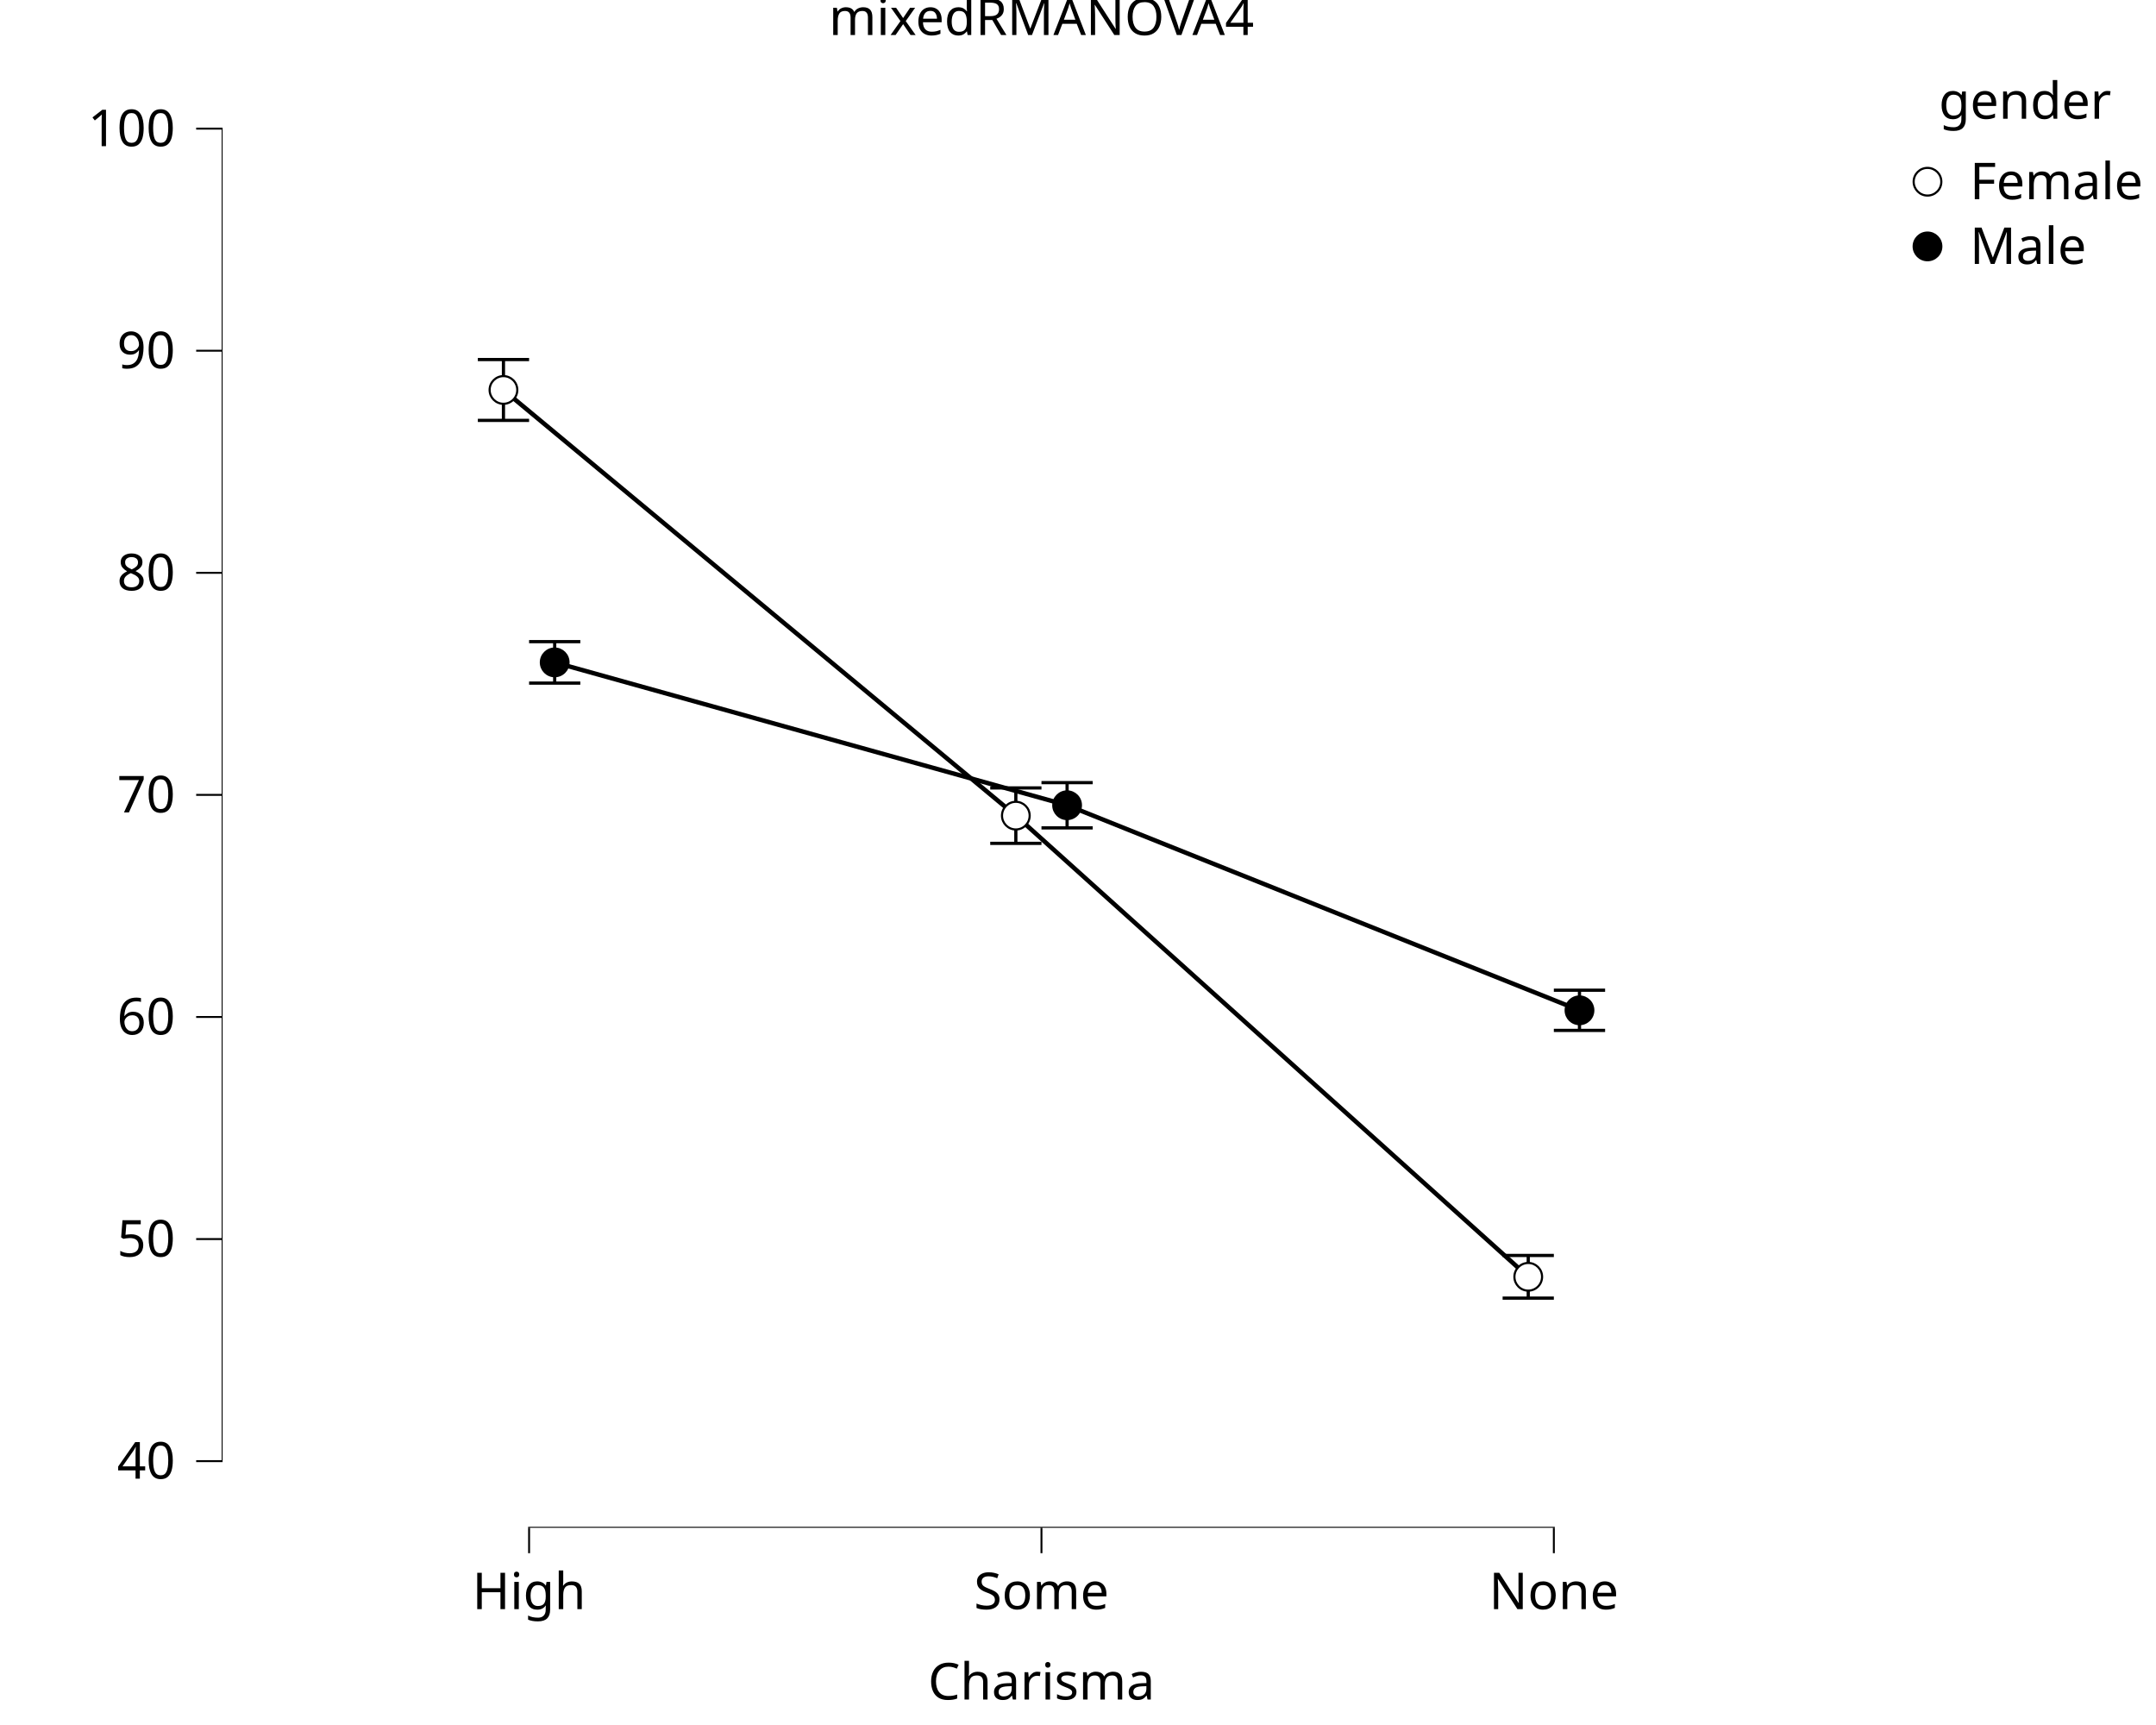
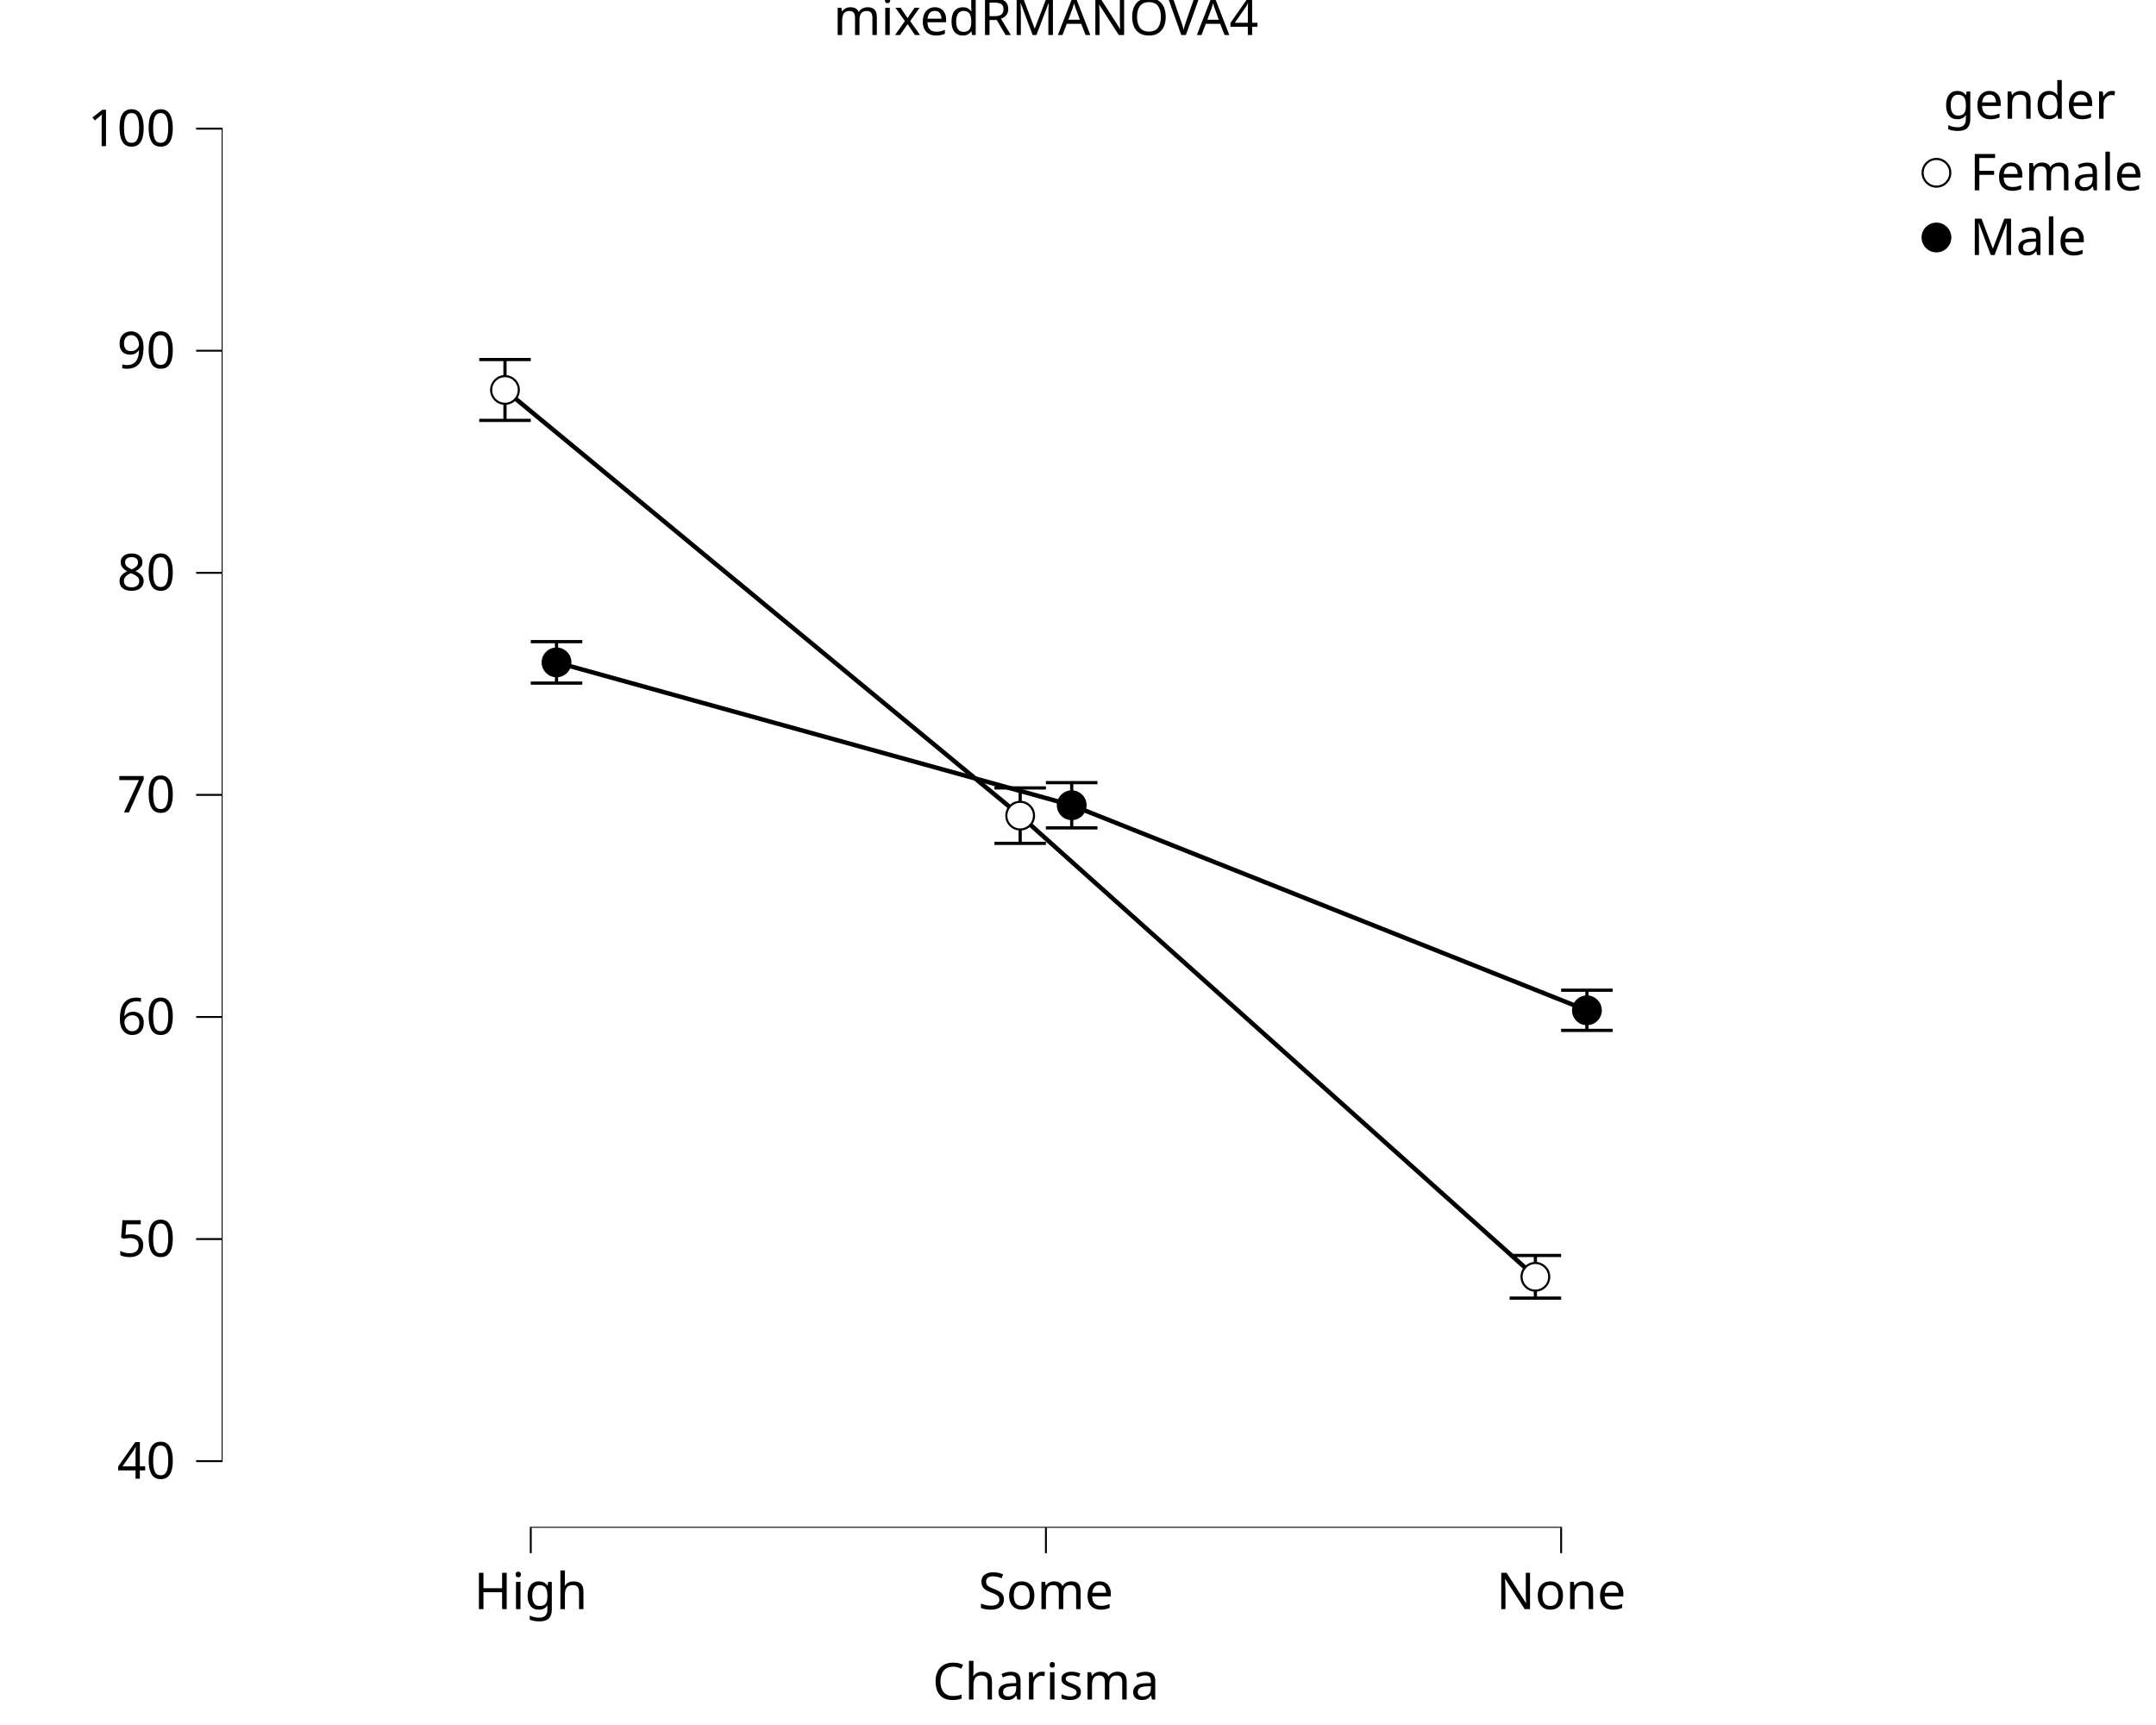
<svg xmlns="http://www.w3.org/2000/svg" class="svglite" data-engine-version="2.0" width="720.00pt" height="576.00pt" viewBox="0 0 720.00 576.00">
  <defs>
    <style type="text/css">
    .svglite line, .svglite polyline, .svglite polygon, .svglite path, .svglite rect, .svglite circle {
      fill: none;
      stroke: #000000;
      stroke-linecap: round;
      stroke-linejoin: round;
      stroke-miterlimit: 10.00;
    }
  </style>
  </defs>
  <rect width="100%" height="100%" style="stroke: none; fill: #FFFFFF;" />
  <defs>
    <clipPath id="cpMC4wMHw3MjAuMDB8MC4wMHw1NzYuMDA=">
      <rect x="0.00" y="0.00" width="720.00" height="576.00" />
    </clipPath>
  </defs>
  <g clip-path="url(#cpMC4wMHw3MjAuMDB8MC4wMHw1NzYuMDA=)">
    <rect x="0.00" y="0.00" width="720.00" height="576.00" style="stroke-width: 10.67; stroke: none;" />
  </g>
  <defs>
-     <clipPath id="cpNzQuMDJ8NjIxLjU4fDIwLjcxfDUxMC4xNA==">
-       <rect x="74.02" y="20.71" width="547.57" height="489.43" />
+     <clipPath id="cpNzQuMDJ8NjI0LjU3fDIwLjcxfDUxMC4xNA==">
+       <rect x="74.02" y="20.71" width="550.56" height="489.43" />
    </clipPath>
  </defs>
-   <g clip-path="url(#cpNzQuMDJ8NjIxLjU4fDIwLjcxfDUxMC4xNA==)">
-     <rect x="74.02" y="20.71" width="547.57" height="489.43" style="stroke-width: 10.67; stroke: none;" />
-     <polyline points="159.57,120.06 176.69,120.06 " style="stroke-width: 1.07; stroke-linecap: butt;" />
-     <polyline points="168.13,120.06 168.13,140.37 " style="stroke-width: 1.07; stroke-linecap: butt;" />
-     <polyline points="159.57,140.37 176.69,140.37 " style="stroke-width: 1.07; stroke-linecap: butt;" />
-     <polyline points="501.80,419.22 518.91,419.22 " style="stroke-width: 1.07; stroke-linecap: butt;" />
-     <polyline points="510.36,419.22 510.36,433.46 " style="stroke-width: 1.07; stroke-linecap: butt;" />
-     <polyline points="501.80,433.46 518.91,433.46 " style="stroke-width: 1.07; stroke-linecap: butt;" />
-     <polyline points="330.69,263.09 347.80,263.09 " style="stroke-width: 1.07; stroke-linecap: butt;" />
-     <polyline points="339.24,263.09 339.24,281.60 " style="stroke-width: 1.07; stroke-linecap: butt;" />
-     <polyline points="330.69,281.60 347.80,281.60 " style="stroke-width: 1.07; stroke-linecap: butt;" />
-     <polyline points="176.69,214.26 193.80,214.26 " style="stroke-width: 1.07; stroke-linecap: butt;" />
-     <polyline points="185.24,214.26 185.24,228.09 " style="stroke-width: 1.07; stroke-linecap: butt;" />
-     <polyline points="176.69,228.09 193.80,228.09 " style="stroke-width: 1.07; stroke-linecap: butt;" />
-     <polyline points="518.91,330.65 536.03,330.65 " style="stroke-width: 1.07; stroke-linecap: butt;" />
-     <polyline points="527.47,330.65 527.47,344.06 " style="stroke-width: 1.07; stroke-linecap: butt;" />
-     <polyline points="518.91,344.06 536.03,344.06 " style="stroke-width: 1.07; stroke-linecap: butt;" />
-     <polyline points="347.80,261.33 364.91,261.33 " style="stroke-width: 1.07; stroke-linecap: butt;" />
-     <polyline points="356.36,261.33 356.36,276.44 " style="stroke-width: 1.07; stroke-linecap: butt;" />
-     <polyline points="347.80,276.44 364.91,276.44 " style="stroke-width: 1.07; stroke-linecap: butt;" />
-     <polyline points="168.13,130.21 339.24,272.35 510.36,426.34 " style="stroke-width: 1.49; stroke-linecap: butt;" />
-     <polyline points="185.24,221.18 356.36,268.88 527.47,337.36 " style="stroke-width: 1.49; stroke-linecap: butt;" />
-     <circle cx="168.13" cy="130.21" r="4.62" style="stroke-width: 0.71; fill: #FFFFFF;" />
-     <circle cx="510.36" cy="426.34" r="4.62" style="stroke-width: 0.71; fill: #FFFFFF;" />
-     <circle cx="339.24" cy="272.35" r="4.62" style="stroke-width: 0.71; fill: #FFFFFF;" />
-     <circle cx="185.24" cy="221.18" r="4.62" style="stroke-width: 0.71; fill: #000000;" />
-     <circle cx="527.47" cy="337.36" r="4.62" style="stroke-width: 0.71; fill: #000000;" />
-     <circle cx="356.36" cy="268.88" r="4.62" style="stroke-width: 0.71; fill: #000000;" />
-     <line x1="176.37" y1="510.14" x2="519.23" y2="510.14" style="stroke-width: 0.64; stroke-linecap: butt;" />
+   <g clip-path="url(#cpNzQuMDJ8NjI0LjU3fDIwLjcxfDUxMC4xNA==)">
+     <rect x="74.02" y="20.71" width="550.56" height="489.43" style="stroke-width: 10.67; stroke: none;" />
+     <polyline points="160.04,120.06 177.25,120.06 " style="stroke-width: 1.07; stroke-linecap: butt;" />
+     <polyline points="168.64,120.06 168.64,140.37 " style="stroke-width: 1.07; stroke-linecap: butt;" />
+     <polyline points="160.04,140.37 177.25,140.37 " style="stroke-width: 1.07; stroke-linecap: butt;" />
+     <polyline points="504.14,419.22 521.34,419.22 " style="stroke-width: 1.07; stroke-linecap: butt;" />
+     <polyline points="512.74,419.22 512.74,433.46 " style="stroke-width: 1.07; stroke-linecap: butt;" />
+     <polyline points="504.14,433.46 521.34,433.46 " style="stroke-width: 1.07; stroke-linecap: butt;" />
+     <polyline points="332.09,263.09 349.29,263.09 " style="stroke-width: 1.07; stroke-linecap: butt;" />
+     <polyline points="340.69,263.09 340.69,281.60 " style="stroke-width: 1.07; stroke-linecap: butt;" />
+     <polyline points="332.09,281.60 349.29,281.60 " style="stroke-width: 1.07; stroke-linecap: butt;" />
+     <polyline points="177.25,214.26 194.45,214.26 " style="stroke-width: 1.07; stroke-linecap: butt;" />
+     <polyline points="185.85,214.26 185.85,228.09 " style="stroke-width: 1.07; stroke-linecap: butt;" />
+     <polyline points="177.25,228.09 194.45,228.09 " style="stroke-width: 1.07; stroke-linecap: butt;" />
+     <polyline points="521.34,330.65 538.55,330.65 " style="stroke-width: 1.07; stroke-linecap: butt;" />
+     <polyline points="529.95,330.65 529.95,344.06 " style="stroke-width: 1.07; stroke-linecap: butt;" />
+     <polyline points="521.34,344.06 538.55,344.06 " style="stroke-width: 1.07; stroke-linecap: butt;" />
+     <polyline points="349.29,261.33 366.50,261.33 " style="stroke-width: 1.07; stroke-linecap: butt;" />
+     <polyline points="357.90,261.33 357.90,276.44 " style="stroke-width: 1.07; stroke-linecap: butt;" />
+     <polyline points="349.29,276.44 366.50,276.44 " style="stroke-width: 1.07; stroke-linecap: butt;" />
+     <polyline points="168.64,130.21 340.69,272.35 512.74,426.34 " style="stroke-width: 1.49; stroke-linecap: butt;" />
+     <polyline points="185.85,221.18 357.90,268.88 529.95,337.36 " style="stroke-width: 1.49; stroke-linecap: butt;" />
+     <circle cx="168.64" cy="130.21" r="4.62" style="stroke-width: 0.71; fill: #FFFFFF;" />
+     <circle cx="512.74" cy="426.34" r="4.62" style="stroke-width: 0.71; fill: #FFFFFF;" />
+     <circle cx="340.69" cy="272.35" r="4.62" style="stroke-width: 0.71; fill: #FFFFFF;" />
+     <circle cx="185.85" cy="221.18" r="4.62" style="stroke-width: 0.71; fill: #000000;" />
+     <circle cx="529.95" cy="337.36" r="4.62" style="stroke-width: 0.71; fill: #000000;" />
+     <circle cx="357.90" cy="268.88" r="4.62" style="stroke-width: 0.71; fill: #000000;" />
+     <line x1="176.93" y1="510.14" x2="521.66" y2="510.14" style="stroke-width: 0.64; stroke-linecap: butt;" />
    <line x1="74.02" y1="488.21" x2="74.02" y2="42.64" style="stroke-width: 0.64; stroke-linecap: butt;" />
-     <rect x="74.02" y="20.71" width="547.57" height="489.43" style="stroke-width: 0.00; stroke: none;" />
+     <rect x="74.02" y="20.71" width="550.56" height="489.43" style="stroke-width: 0.00; stroke: none;" />
  </g>
  <g clip-path="url(#cpMC4wMHw3MjAuMDB8MC4wMHw1NzYuMDA=)">
    <polyline points="74.02,510.14 74.02,20.71 " style="stroke-width: 0.00; stroke: none; stroke-linecap: butt;" />
    <text x="58.54" y="493.74" text-anchor="end" style="font-size: 17.00px; font-family: sans;" textLength="18.91px" lengthAdjust="spacingAndGlyphs">40</text>
    <text x="58.54" y="419.59" text-anchor="end" style="font-size: 17.00px; font-family: sans;" textLength="18.91px" lengthAdjust="spacingAndGlyphs">50</text>
    <text x="58.54" y="345.43" text-anchor="end" style="font-size: 17.00px; font-family: sans;" textLength="18.91px" lengthAdjust="spacingAndGlyphs">60</text>
    <text x="58.54" y="271.27" text-anchor="end" style="font-size: 17.00px; font-family: sans;" textLength="18.91px" lengthAdjust="spacingAndGlyphs">70</text>
    <text x="58.54" y="197.12" text-anchor="end" style="font-size: 17.00px; font-family: sans;" textLength="18.91px" lengthAdjust="spacingAndGlyphs">80</text>
    <text x="58.54" y="122.96" text-anchor="end" style="font-size: 17.00px; font-family: sans;" textLength="18.91px" lengthAdjust="spacingAndGlyphs">90</text>
    <text x="58.54" y="48.80" text-anchor="end" style="font-size: 17.00px; font-family: sans;" textLength="28.37px" lengthAdjust="spacingAndGlyphs">100</text>
    <polyline points="65.51,487.89 74.02,487.89 " style="stroke-width: 0.64; stroke-linecap: butt;" />
    <polyline points="65.51,413.74 74.02,413.74 " style="stroke-width: 0.64; stroke-linecap: butt;" />
    <polyline points="65.51,339.58 74.02,339.58 " style="stroke-width: 0.64; stroke-linecap: butt;" />
    <polyline points="65.51,265.42 74.02,265.42 " style="stroke-width: 0.64; stroke-linecap: butt;" />
    <polyline points="65.51,191.27 74.02,191.27 " style="stroke-width: 0.64; stroke-linecap: butt;" />
    <polyline points="65.51,117.11 74.02,117.11 " style="stroke-width: 0.64; stroke-linecap: butt;" />
    <polyline points="65.51,42.95 74.02,42.95 " style="stroke-width: 0.64; stroke-linecap: butt;" />
-     <polyline points="74.02,510.14 621.58,510.14 " style="stroke-width: 0.00; stroke: none; stroke-linecap: butt;" />
-     <polyline points="176.69,518.64 176.69,510.14 " style="stroke-width: 0.64; stroke-linecap: butt;" />
-     <polyline points="518.91,518.64 518.91,510.14 " style="stroke-width: 0.64; stroke-linecap: butt;" />
-     <polyline points="347.80,518.64 347.80,510.14 " style="stroke-width: 0.64; stroke-linecap: butt;" />
-     <text x="176.69" y="537.32" text-anchor="middle" style="font-size: 17.00px; font-family: sans;" textLength="34.97px" lengthAdjust="spacingAndGlyphs">High</text>
-     <text x="518.91" y="537.32" text-anchor="middle" style="font-size: 17.00px; font-family: sans;" textLength="40.65px" lengthAdjust="spacingAndGlyphs">None</text>
-     <text x="347.80" y="537.32" text-anchor="middle" style="font-size: 17.00px; font-family: sans;" textLength="44.42px" lengthAdjust="spacingAndGlyphs">Some</text>
-     <text x="347.80" y="567.49" text-anchor="middle" style="font-size: 17.00px; font-family: sans;" textLength="72.76px" lengthAdjust="spacingAndGlyphs">Charisma</text>
-     <rect x="632.54" y="20.71" width="87.46" height="77.86" style="stroke-width: 0.75; stroke: none;" />
-     <rect x="632.54" y="20.71" width="87.46" height="77.86" style="stroke-width: 10.67; stroke: none;" />
-     <text x="676.27" y="39.65" text-anchor="middle" style="font-size: 17.00px; font-family: sans;" textLength="52.94px" lengthAdjust="spacingAndGlyphs">gender</text>
-     <rect x="638.02" y="49.88" width="11.34" height="21.60" style="stroke-width: 10.67; stroke: none;" />
-     <circle cx="643.69" cy="60.68" r="4.62" style="stroke-width: 0.71; fill: #FFFFFF;" />
-     <rect x="638.02" y="71.48" width="11.34" height="21.60" style="stroke-width: 10.67; stroke: none;" />
-     <circle cx="643.69" cy="82.28" r="4.62" style="stroke-width: 0.71; fill: #000000;" />
-     <text x="657.83" y="66.53" style="font-size: 17.00px; font-family: sans;" textLength="56.69px" lengthAdjust="spacingAndGlyphs">Female</text>
-     <text x="657.83" y="88.13" style="font-size: 17.00px; font-family: sans;" textLength="36.85px" lengthAdjust="spacingAndGlyphs">Male</text>
-     <text x="347.80" y="11.70" text-anchor="middle" style="font-size: 17.00px; font-family: sans;" textLength="140.80px" lengthAdjust="spacingAndGlyphs">mixedRMANOVA4</text>
+     <polyline points="74.02,510.14 624.57,510.14 " style="stroke-width: 0.00; stroke: none; stroke-linecap: butt;" />
+     <polyline points="177.25,518.64 177.25,510.14 " style="stroke-width: 0.64; stroke-linecap: butt;" />
+     <polyline points="521.34,518.64 521.34,510.14 " style="stroke-width: 0.64; stroke-linecap: butt;" />
+     <polyline points="349.29,518.64 349.29,510.14 " style="stroke-width: 0.64; stroke-linecap: butt;" />
+     <text x="177.25" y="537.32" text-anchor="middle" style="font-size: 17.00px; font-family: sans;" textLength="34.97px" lengthAdjust="spacingAndGlyphs">High</text>
+     <text x="521.34" y="537.32" text-anchor="middle" style="font-size: 17.00px; font-family: sans;" textLength="40.65px" lengthAdjust="spacingAndGlyphs">None</text>
+     <text x="349.29" y="537.32" text-anchor="middle" style="font-size: 17.00px; font-family: sans;" textLength="44.42px" lengthAdjust="spacingAndGlyphs">Some</text>
+     <text x="349.29" y="567.49" text-anchor="middle" style="font-size: 17.00px; font-family: sans;" textLength="72.76px" lengthAdjust="spacingAndGlyphs">Charisma</text>
+     <rect x="635.53" y="20.71" width="84.47" height="74.87" style="stroke-width: 0.75; stroke: none;" />
+     <rect x="635.53" y="20.71" width="84.47" height="74.87" style="stroke-width: 10.67; stroke: none;" />
+     <text x="677.77" y="39.65" text-anchor="middle" style="font-size: 17.00px; font-family: sans;" textLength="52.94px" lengthAdjust="spacingAndGlyphs">gender</text>
+     <rect x="641.01" y="46.90" width="11.34" height="21.60" style="stroke-width: 10.67; stroke: none;" />
+     <circle cx="646.68" cy="57.70" r="4.62" style="stroke-width: 0.71; fill: #FFFFFF;" />
+     <rect x="641.01" y="68.50" width="11.34" height="21.60" style="stroke-width: 10.67; stroke: none;" />
+     <circle cx="646.68" cy="79.30" r="4.62" style="stroke-width: 0.71; fill: #000000;" />
+     <text x="657.83" y="63.55" style="font-size: 17.00px; font-family: sans;" textLength="56.69px" lengthAdjust="spacingAndGlyphs">Female</text>
+     <text x="657.83" y="85.15" style="font-size: 17.00px; font-family: sans;" textLength="36.85px" lengthAdjust="spacingAndGlyphs">Male</text>
+     <text x="349.29" y="11.70" text-anchor="middle" style="font-size: 17.00px; font-family: sans;" textLength="140.80px" lengthAdjust="spacingAndGlyphs">mixedRMANOVA4</text>
  </g>
</svg>
